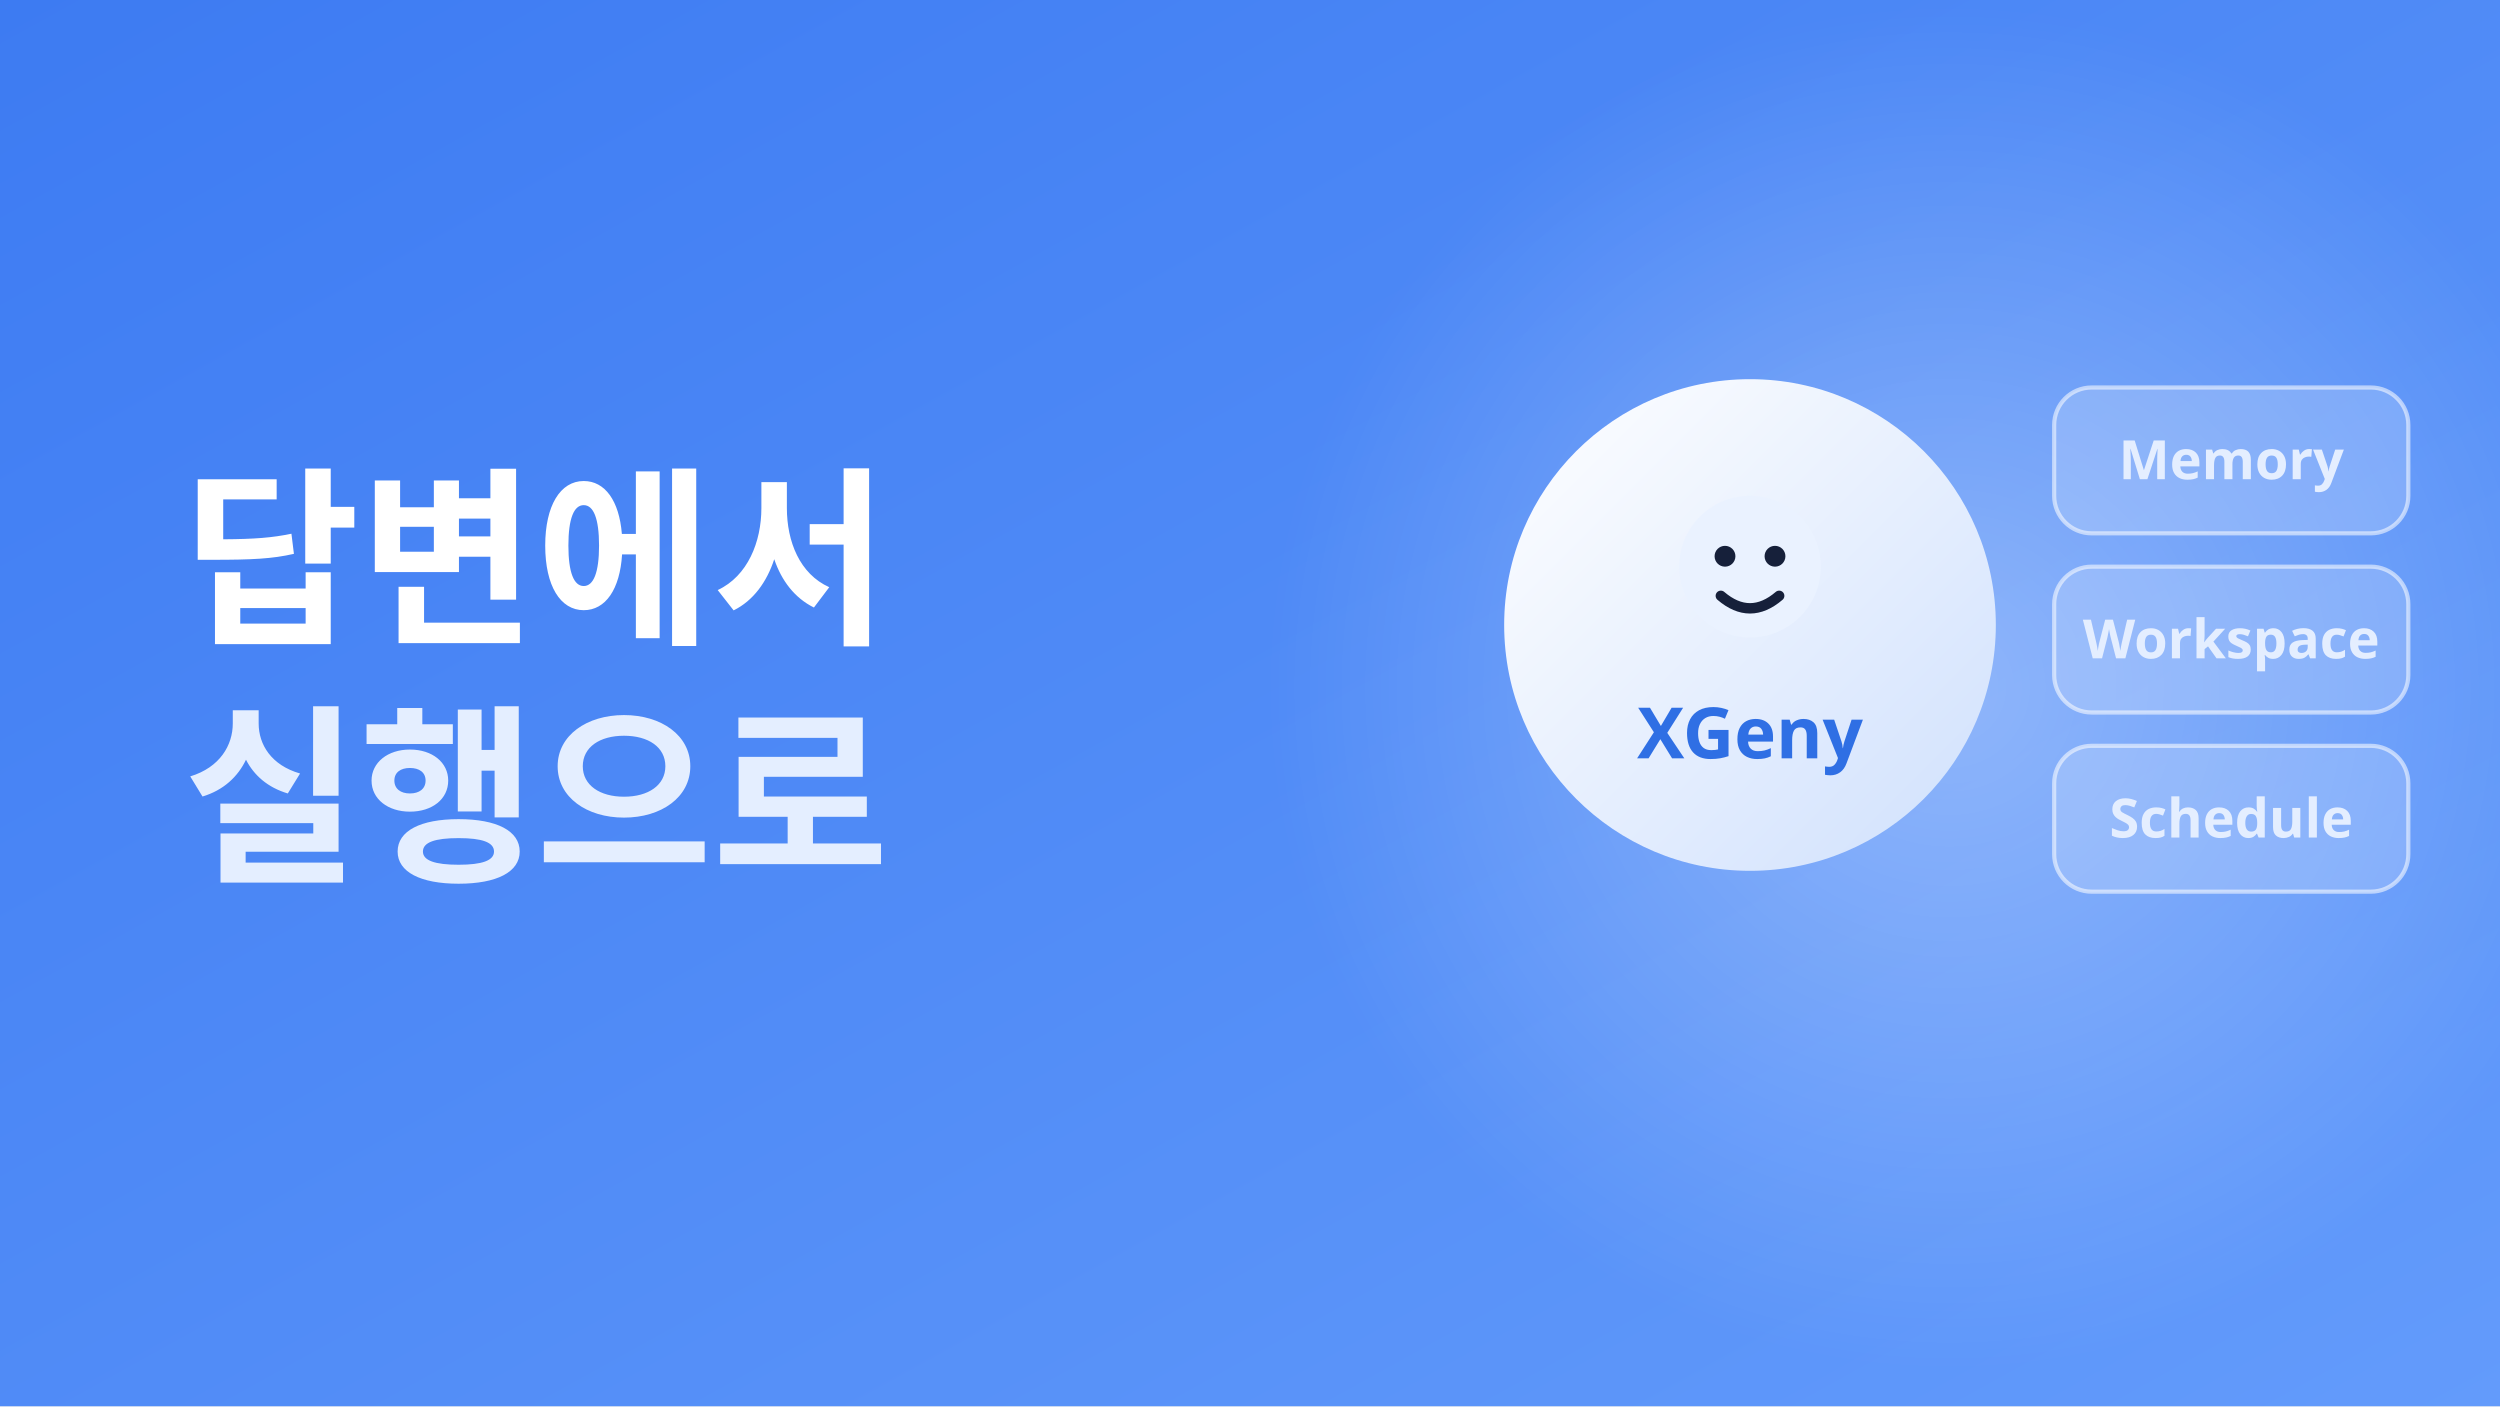
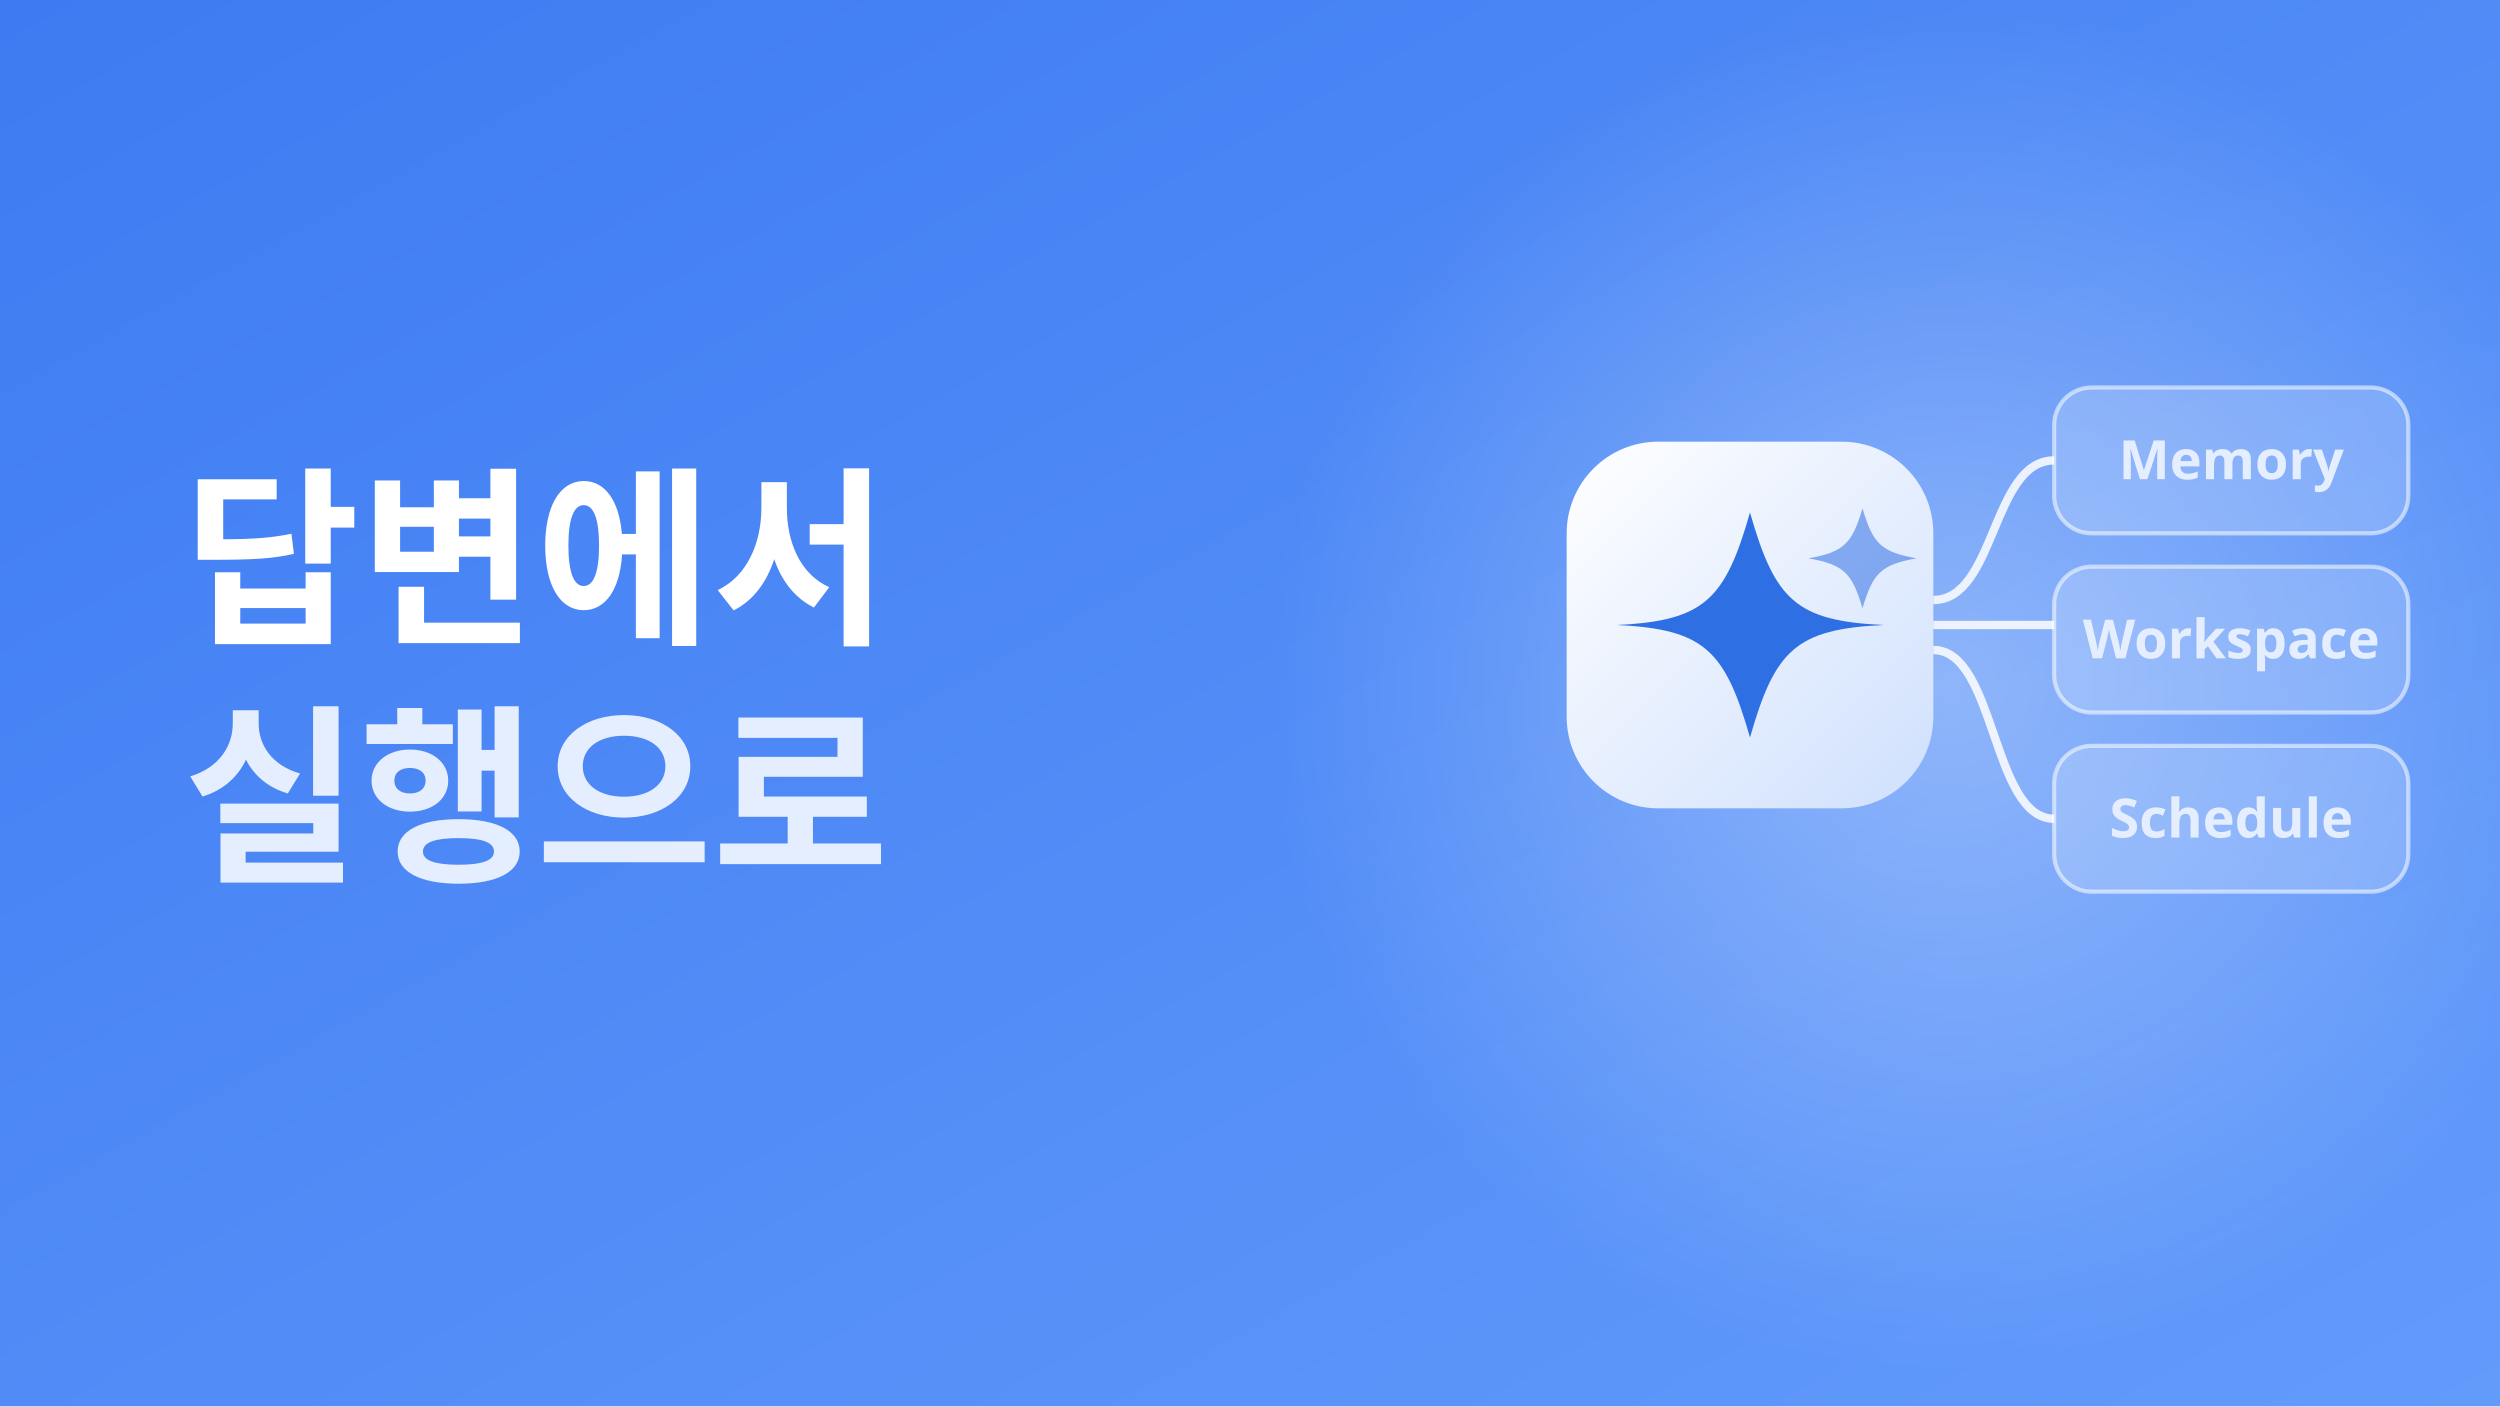
<svg xmlns="http://www.w3.org/2000/svg" viewBox="0 0 1200 675" role="img" aria-label="XGeny — 답변하는 AI 에서 스스로 도구를 만들어 일하는 Agent 로">
  <defs>
    <linearGradient id="bg" x1="0" y1="0" x2="1" y2="1">
      <stop offset="0" stop-color="#3d7bf2" />
      <stop offset="1" stop-color="#639bfb" />
    </linearGradient>
    <linearGradient id="badge" x1="0" y1="0" x2="1" y2="1">
      <stop offset="0" stop-color="#ffffff" />
      <stop offset="1" stop-color="#cfe0fd" />
    </linearGradient>
    <radialGradient id="glow" cx="50%" cy="50%" r="50%">
      <stop offset="0" stop-color="#ffffff" stop-opacity="0.34" />
      <stop offset="1" stop-color="#ffffff" stop-opacity="0" />
    </radialGradient>
  </defs>
  <rect width="1200" height="675" fill="url(#bg)" />
  <circle cx="936" cy="330" r="330" fill="url(#glow)" />
  <text x="88" y="302" font-family="Pretendard,'Pretendard Variable','Malgun Gothic','Apple SD Gothic Neo','Noto Sans KR',sans-serif" font-size="92" font-weight="800" fill="#ffffff">답변에서</text>
  <text x="88" y="416" font-family="Pretendard,'Pretendard Variable','Malgun Gothic','Apple SD Gothic Neo','Noto Sans KR',sans-serif" font-size="92" font-weight="800" fill="#e4eeff">실행으로</text>
-   <circle cx="840" cy="300" r="118" fill="url(#badge)" />
-   <circle cx="840" cy="272" r="34" fill="#eaf2ff" opacity="1" />
-   <circle cx="828" cy="267" r="5" fill="#16203a" />
-   <circle cx="852" cy="267" r="5" fill="#16203a" />
-   <path d="M826 286 q14 12 28 0" fill="none" stroke="#16203a" stroke-width="5" stroke-linecap="round" />
-   <text x="840" y="364" text-anchor="middle" font-family="Pretendard,'Pretendard Variable','Malgun Gothic','Apple SD Gothic Neo','Noto Sans KR',sans-serif" font-size="34" font-weight="700" fill="#2f6fe4">XGeny</text>
+   <rect x="752" y="212" width="176" height="176" rx="44" fill="url(#badge)" />
+   <path d="M840 246 C 852 288 862 298 904 300 C 862 302 852 312 840 354 C 828 312 818 302 776 300 C 818 298 828 288 840 246 Z" fill="#2f6fe4" />
+   <path d="M894 244 C 899 261 903 265 920 268 C 903 271 899 275 894 292 C 889 275 885 271 868 268 C 885 265 889 261 894 244 Z" fill="#2f6fe4" opacity="0.55" />
+   <g fill="none" stroke="#ffffff" stroke-width="4" opacity="0.85">
+     <path d="M928 288 C 958 288 956 221 986 221" />
+     <path d="M928 300 L 986 300" />
+     <path d="M928 312 C 958 312 956 393 986 393" />
+   </g>
  <rect x="986" y="186" width="170" height="70" rx="18" fill="#ffffff2e" stroke="#ffffff8c" stroke-width="2" />
  <rect x="986" y="272" width="170" height="70" rx="18" fill="#ffffff2e" stroke="#ffffff8c" stroke-width="2" />
  <rect x="986" y="358" width="170" height="70" rx="18" fill="#ffffff2e" stroke="#ffffff8c" stroke-width="2" />
  <g font-family="Pretendard,'Pretendard Variable','Malgun Gothic','Apple SD Gothic Neo','Noto Sans KR',sans-serif" font-size="26" font-weight="600" fill="#e4eeff" text-anchor="middle">
    <text x="1071" y="230">Memory</text>
    <text x="1071" y="316">Workspace</text>
    <text x="1071" y="402">Schedule</text>
  </g>
</svg>
